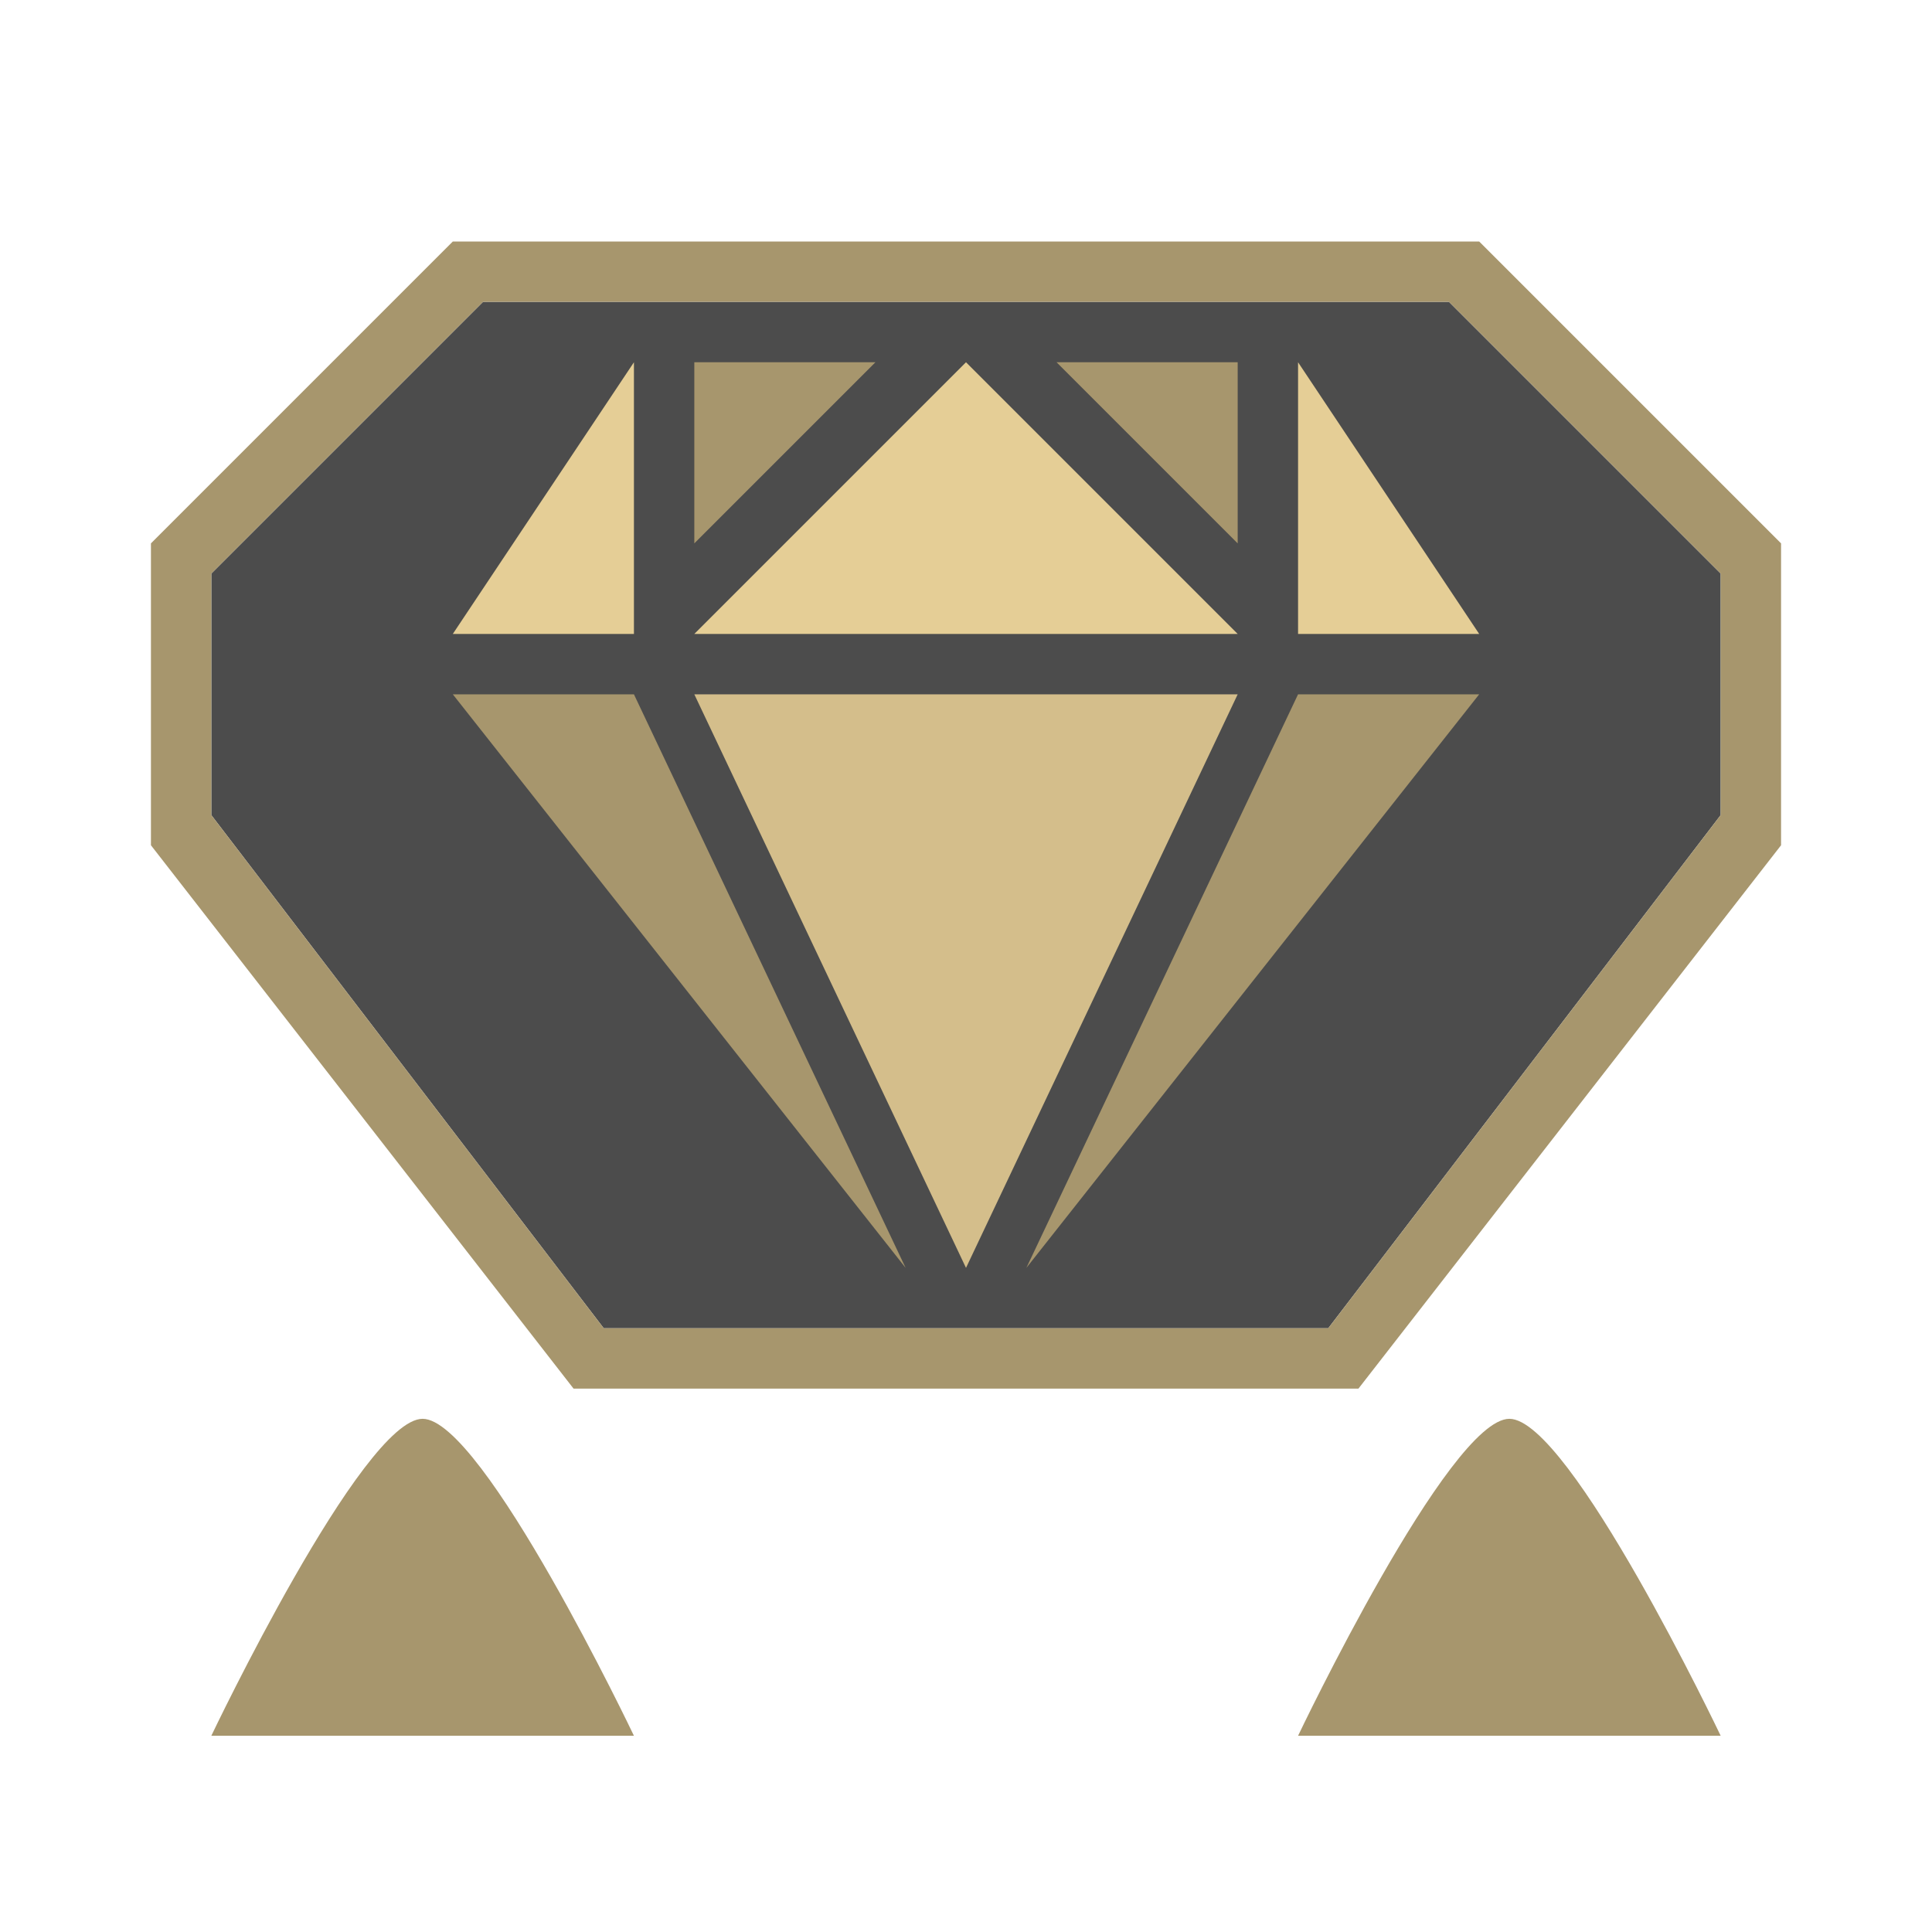
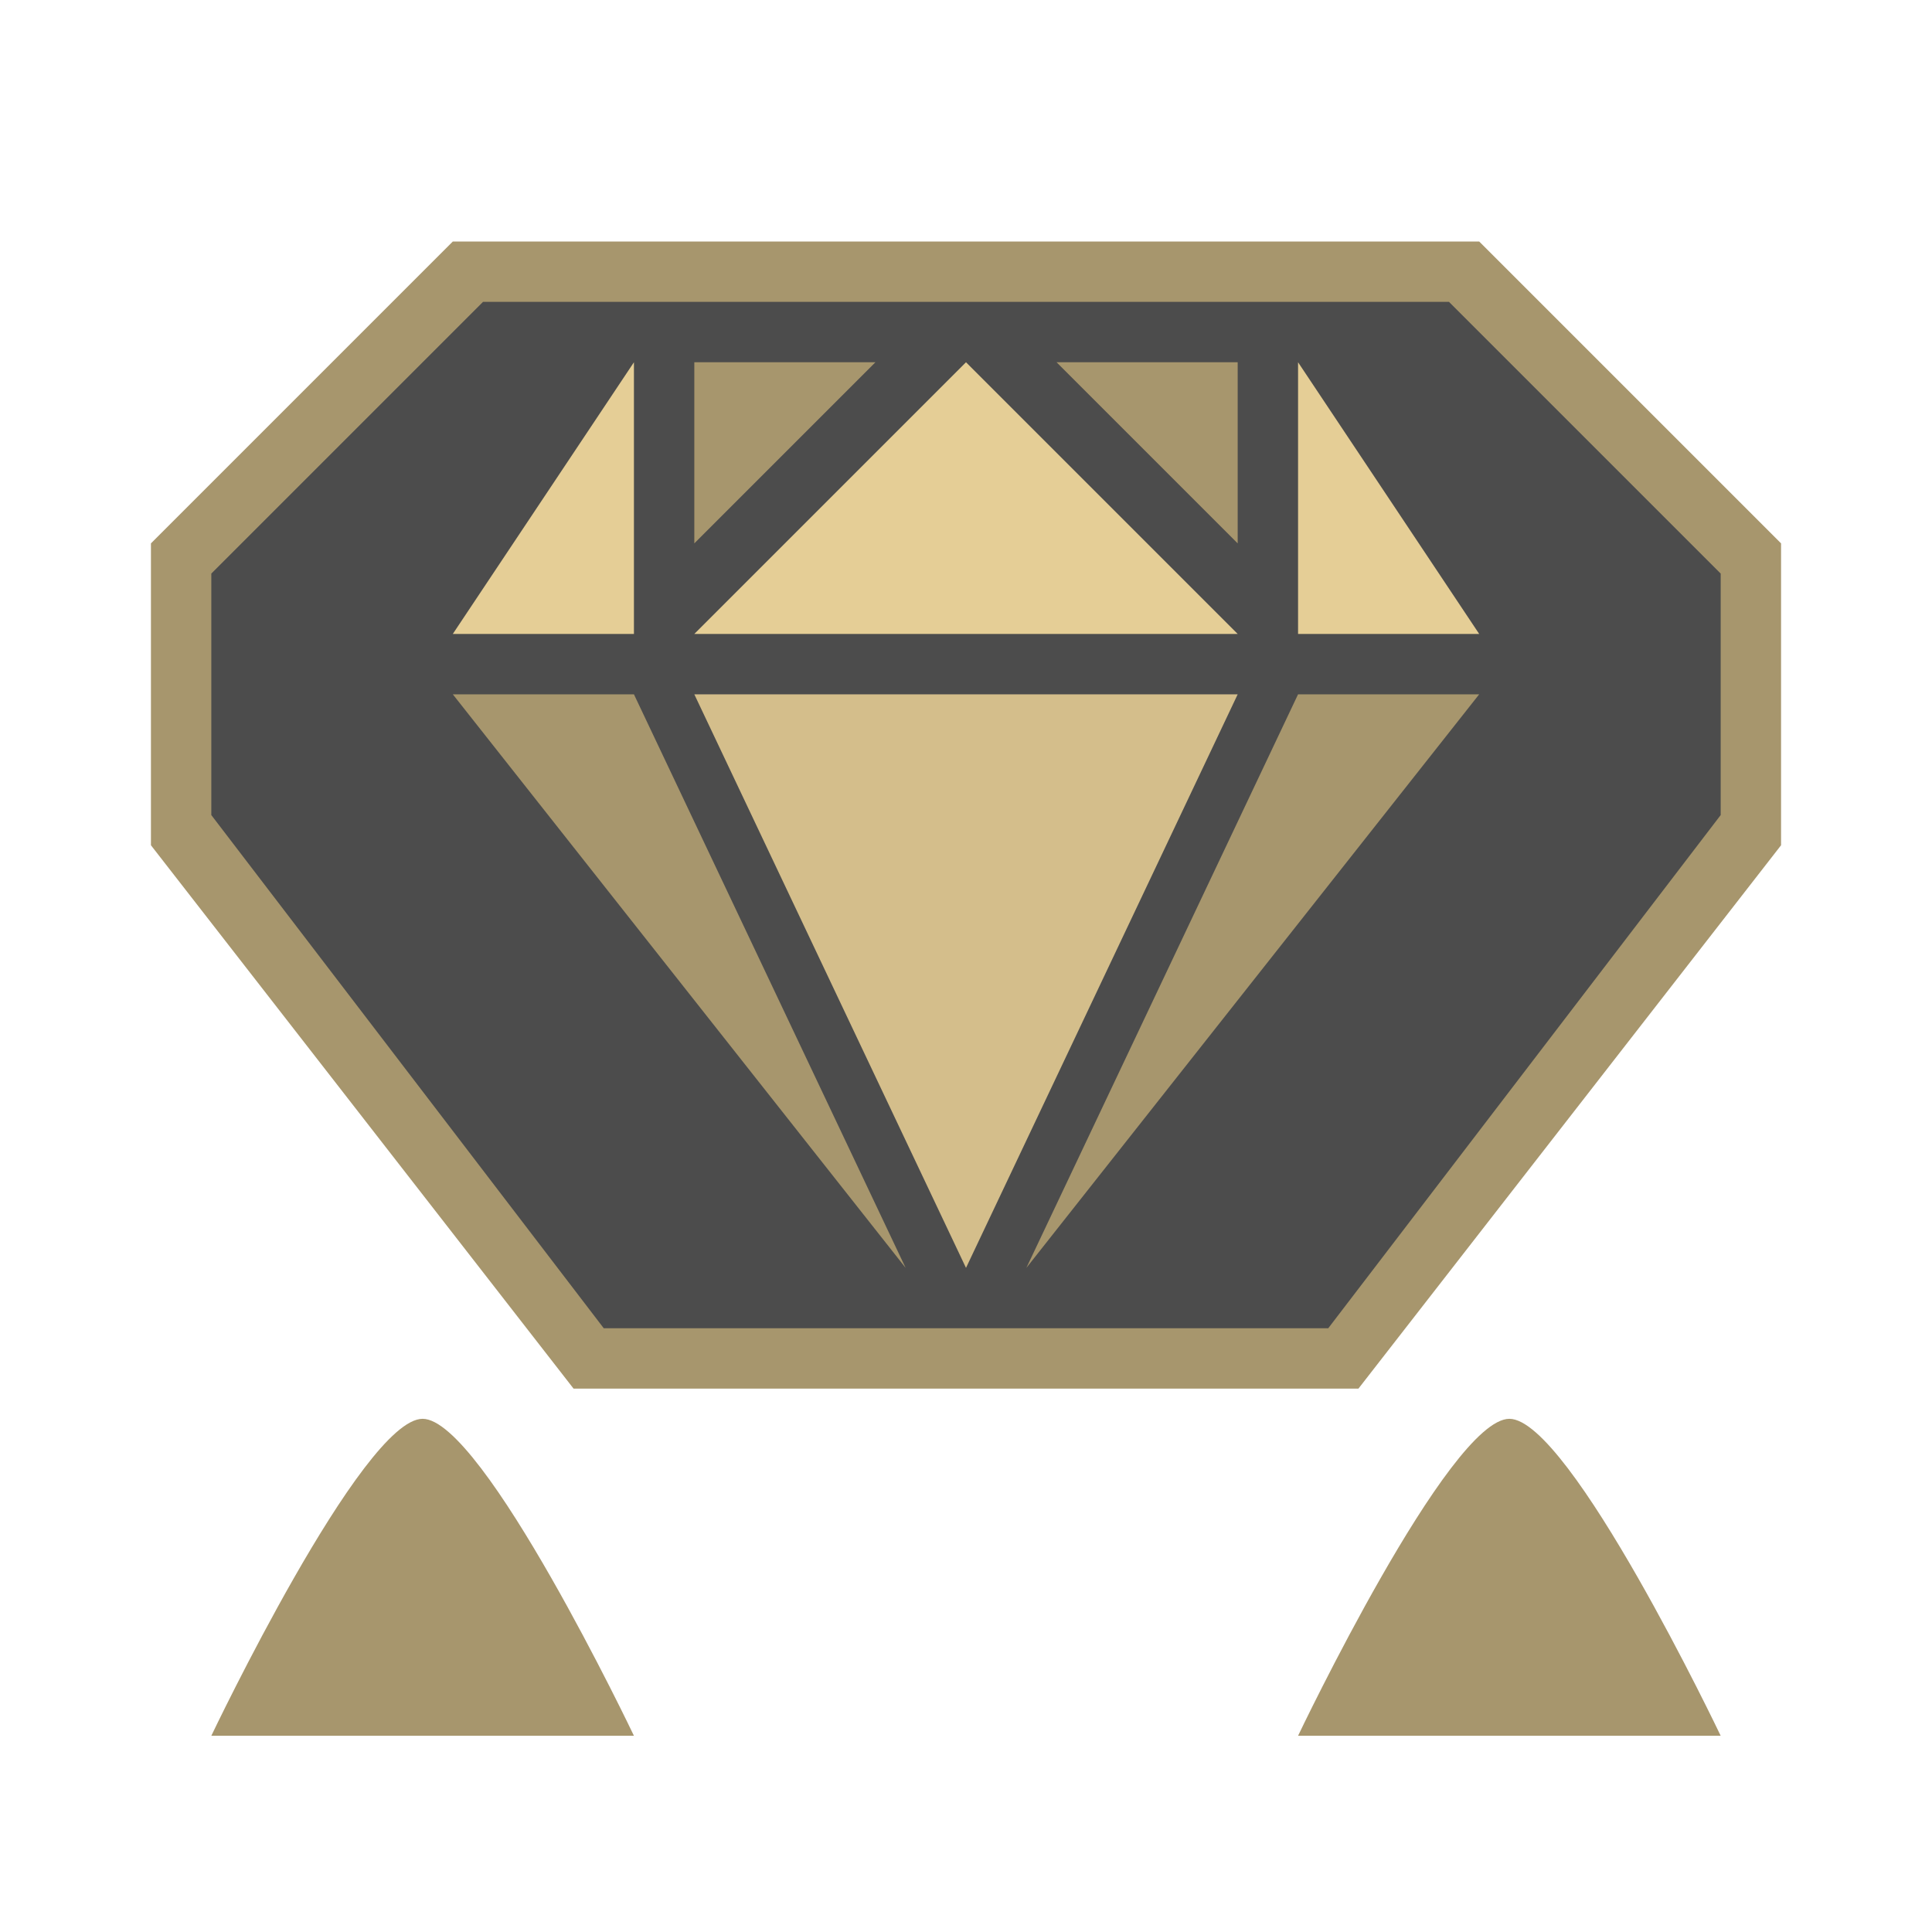
<svg xmlns="http://www.w3.org/2000/svg" width="100%" height="100%" viewBox="0 0 64 64" version="1.1" xml:space="preserve" style="fill-rule:evenodd;clip-rule:evenodd;stroke-linejoin:round;stroke-miterlimit:2;">
  <g transform="matrix(1,0,0,1,-64,-1024)">
    <g transform="matrix(1,0,0,1,0,1024)">
      <g id="Color_24_Rank_2" transform="matrix(1,0,0,1,-192,-256)">
-         <g id="background" transform="matrix(1,0,0,1,128,0)">
+         <g id="background" transform="matrix(1.04,0,0,1.05882,121.6,-16.6471)">
          <path d="M144,266L135,275L135,283L148,300L172,300L185,283L185,275L176,266L144,266Z" style="fill-opacity:0.7;" />
        </g>
        <g id="color_03" transform="matrix(1,0,0,1,192,256)">
          <path d="M78,47C80,47 85,57.5 85,57.5L71,57.5C71,57.5 76,47 78,47ZM114,47C116,47 121,57.5 121,57.5L107,57.5C107,57.5 112,47 114,47ZM79,8L69,18L69,28L83,46L109,46L123,28L123,18L113,8L79,8ZM80,10L71,19L71,27L84,44L108,44L121,27L121,19L112,10L80,10ZM85,23L94,42L79,23L85,23ZM107,23L98,42L113,23L107,23ZM87,12L87,18L93,12L87,12ZM105,12L105,18L99,12L105,12Z" style="fill:rgb(167,150,109);" />
        </g>
        <path id="color_02" d="M279,279L297,279L288,298L279,279Z" style="fill:rgb(212,190,139);" />
        <g id="color_01" transform="matrix(1,0,0,1,64,0)">
          <path d="M215,277L224,268L233,277L215,277ZM213,268L213,277L207,277L213,268ZM235,268L235,277L241,277L235,268Z" style="fill:rgb(229,206,150);" />
        </g>
      </g>
    </g>
  </g>
</svg>
